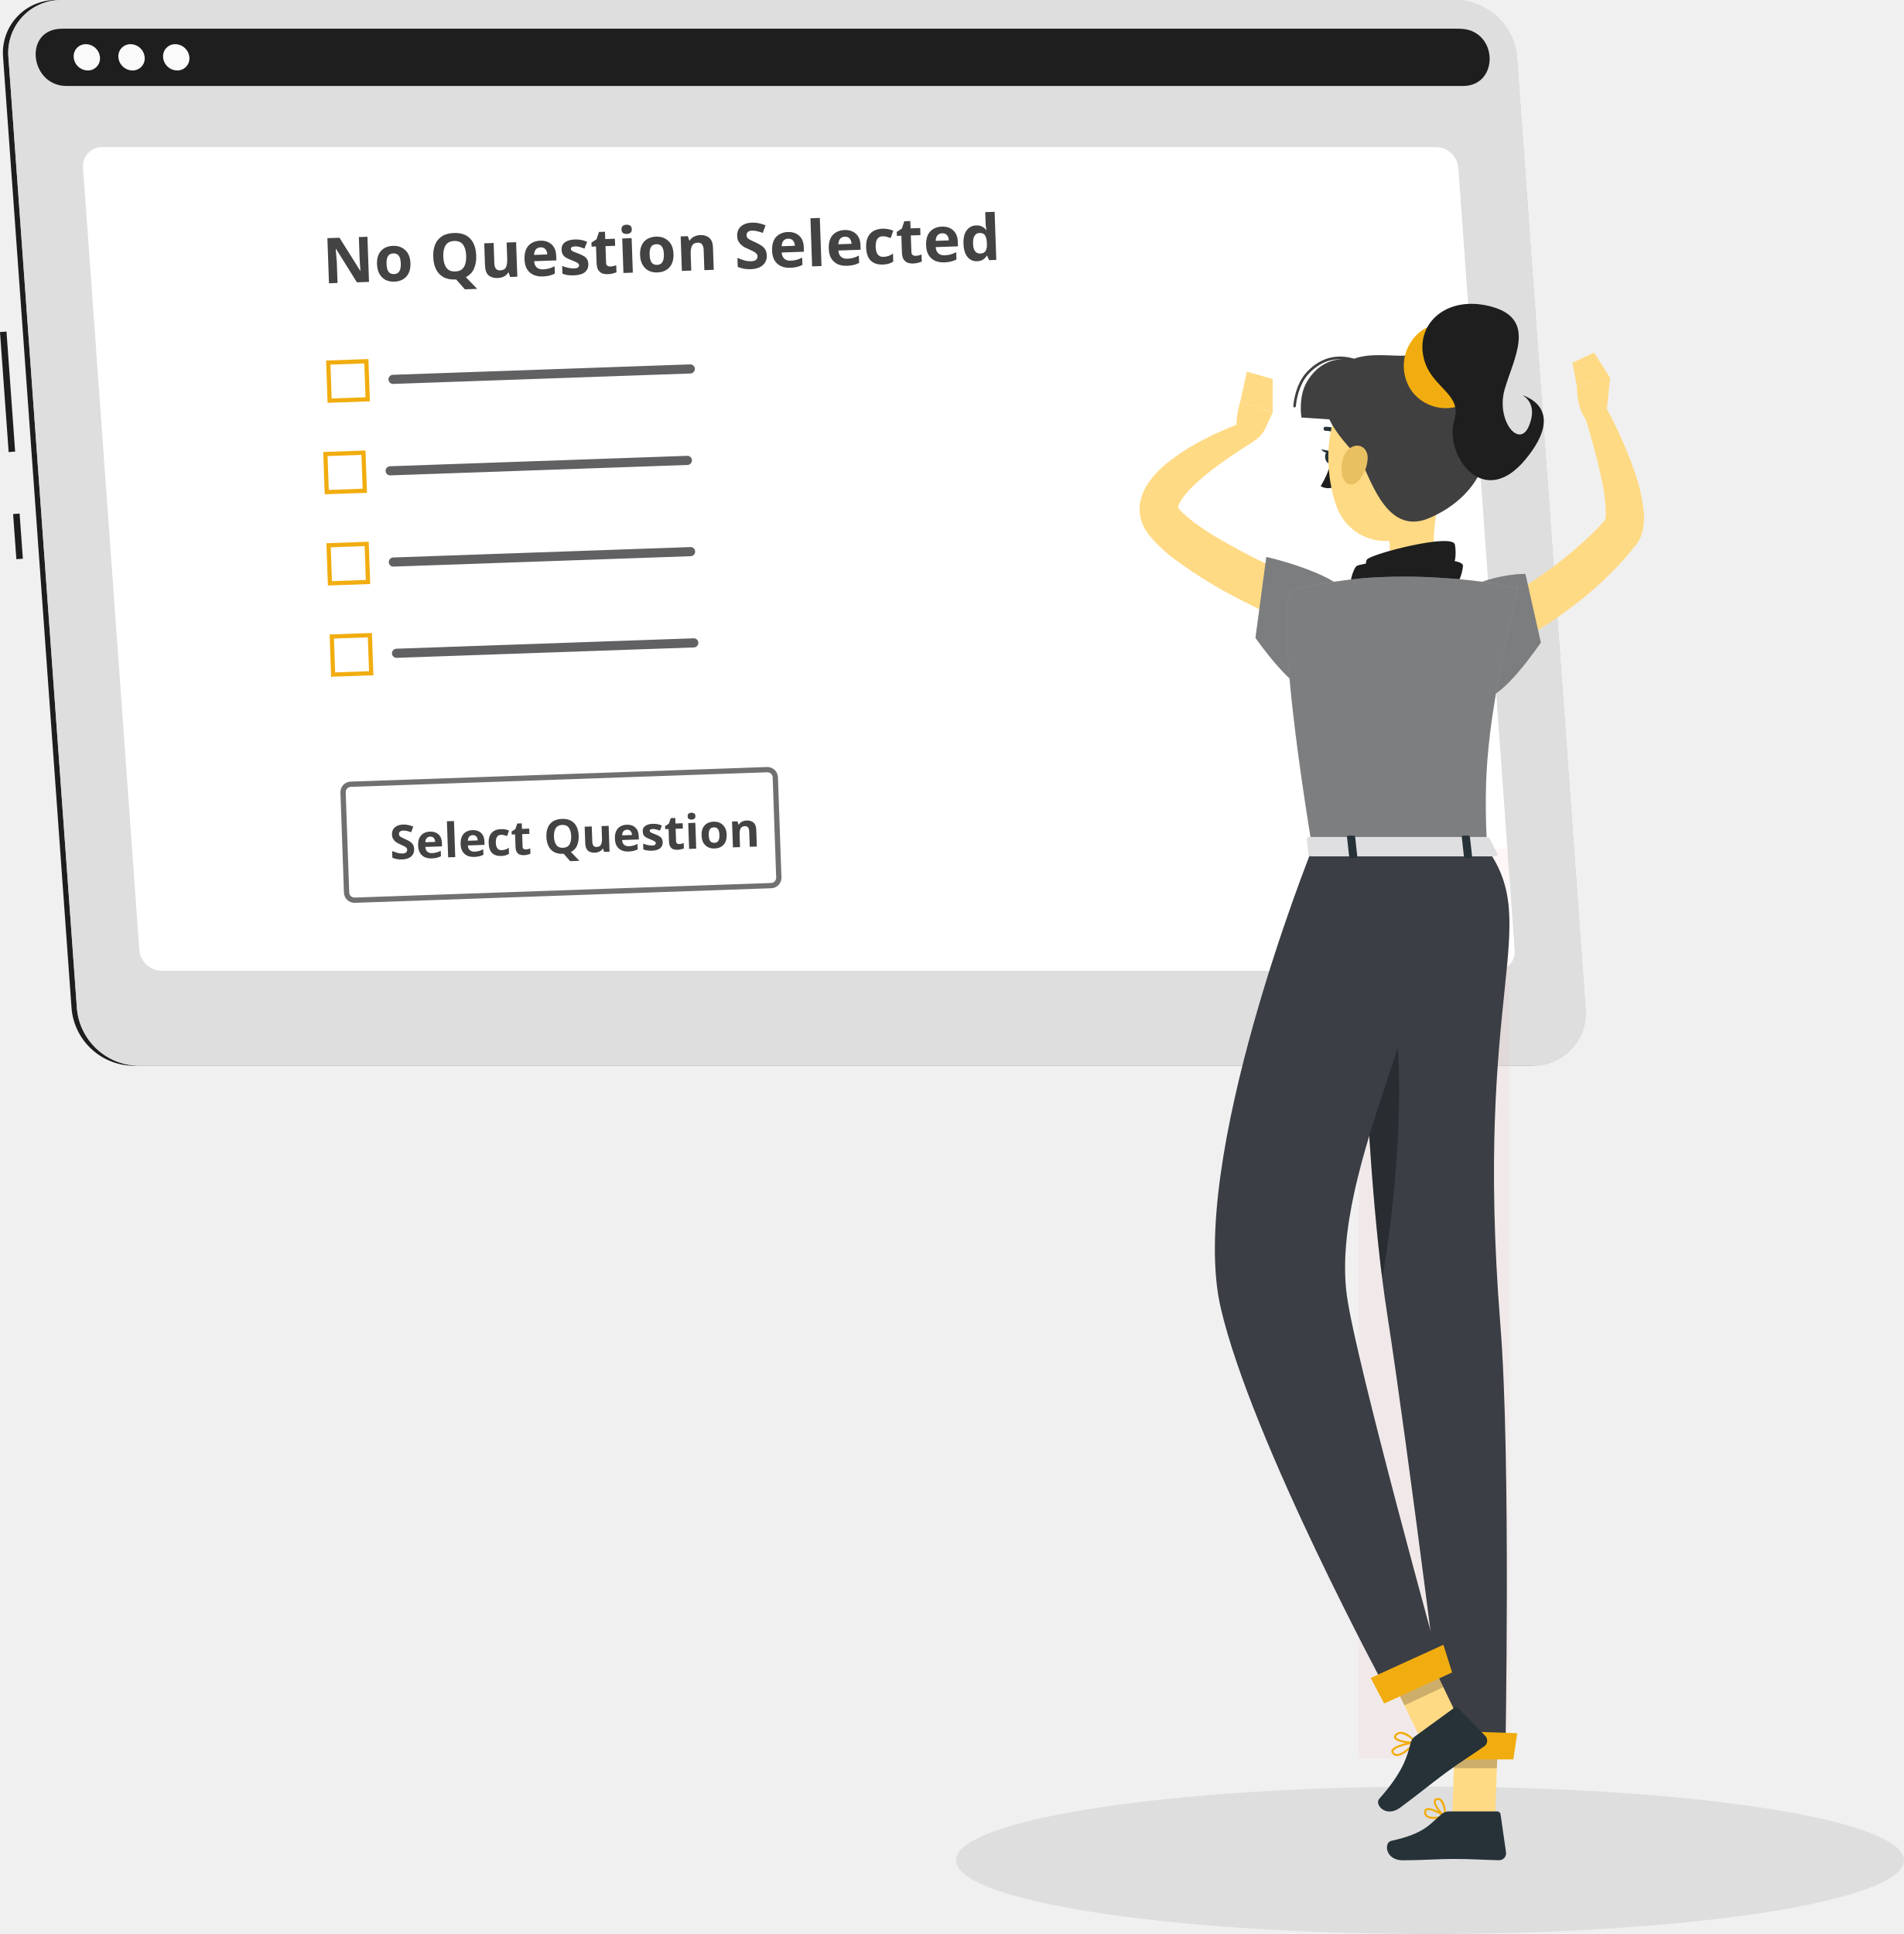
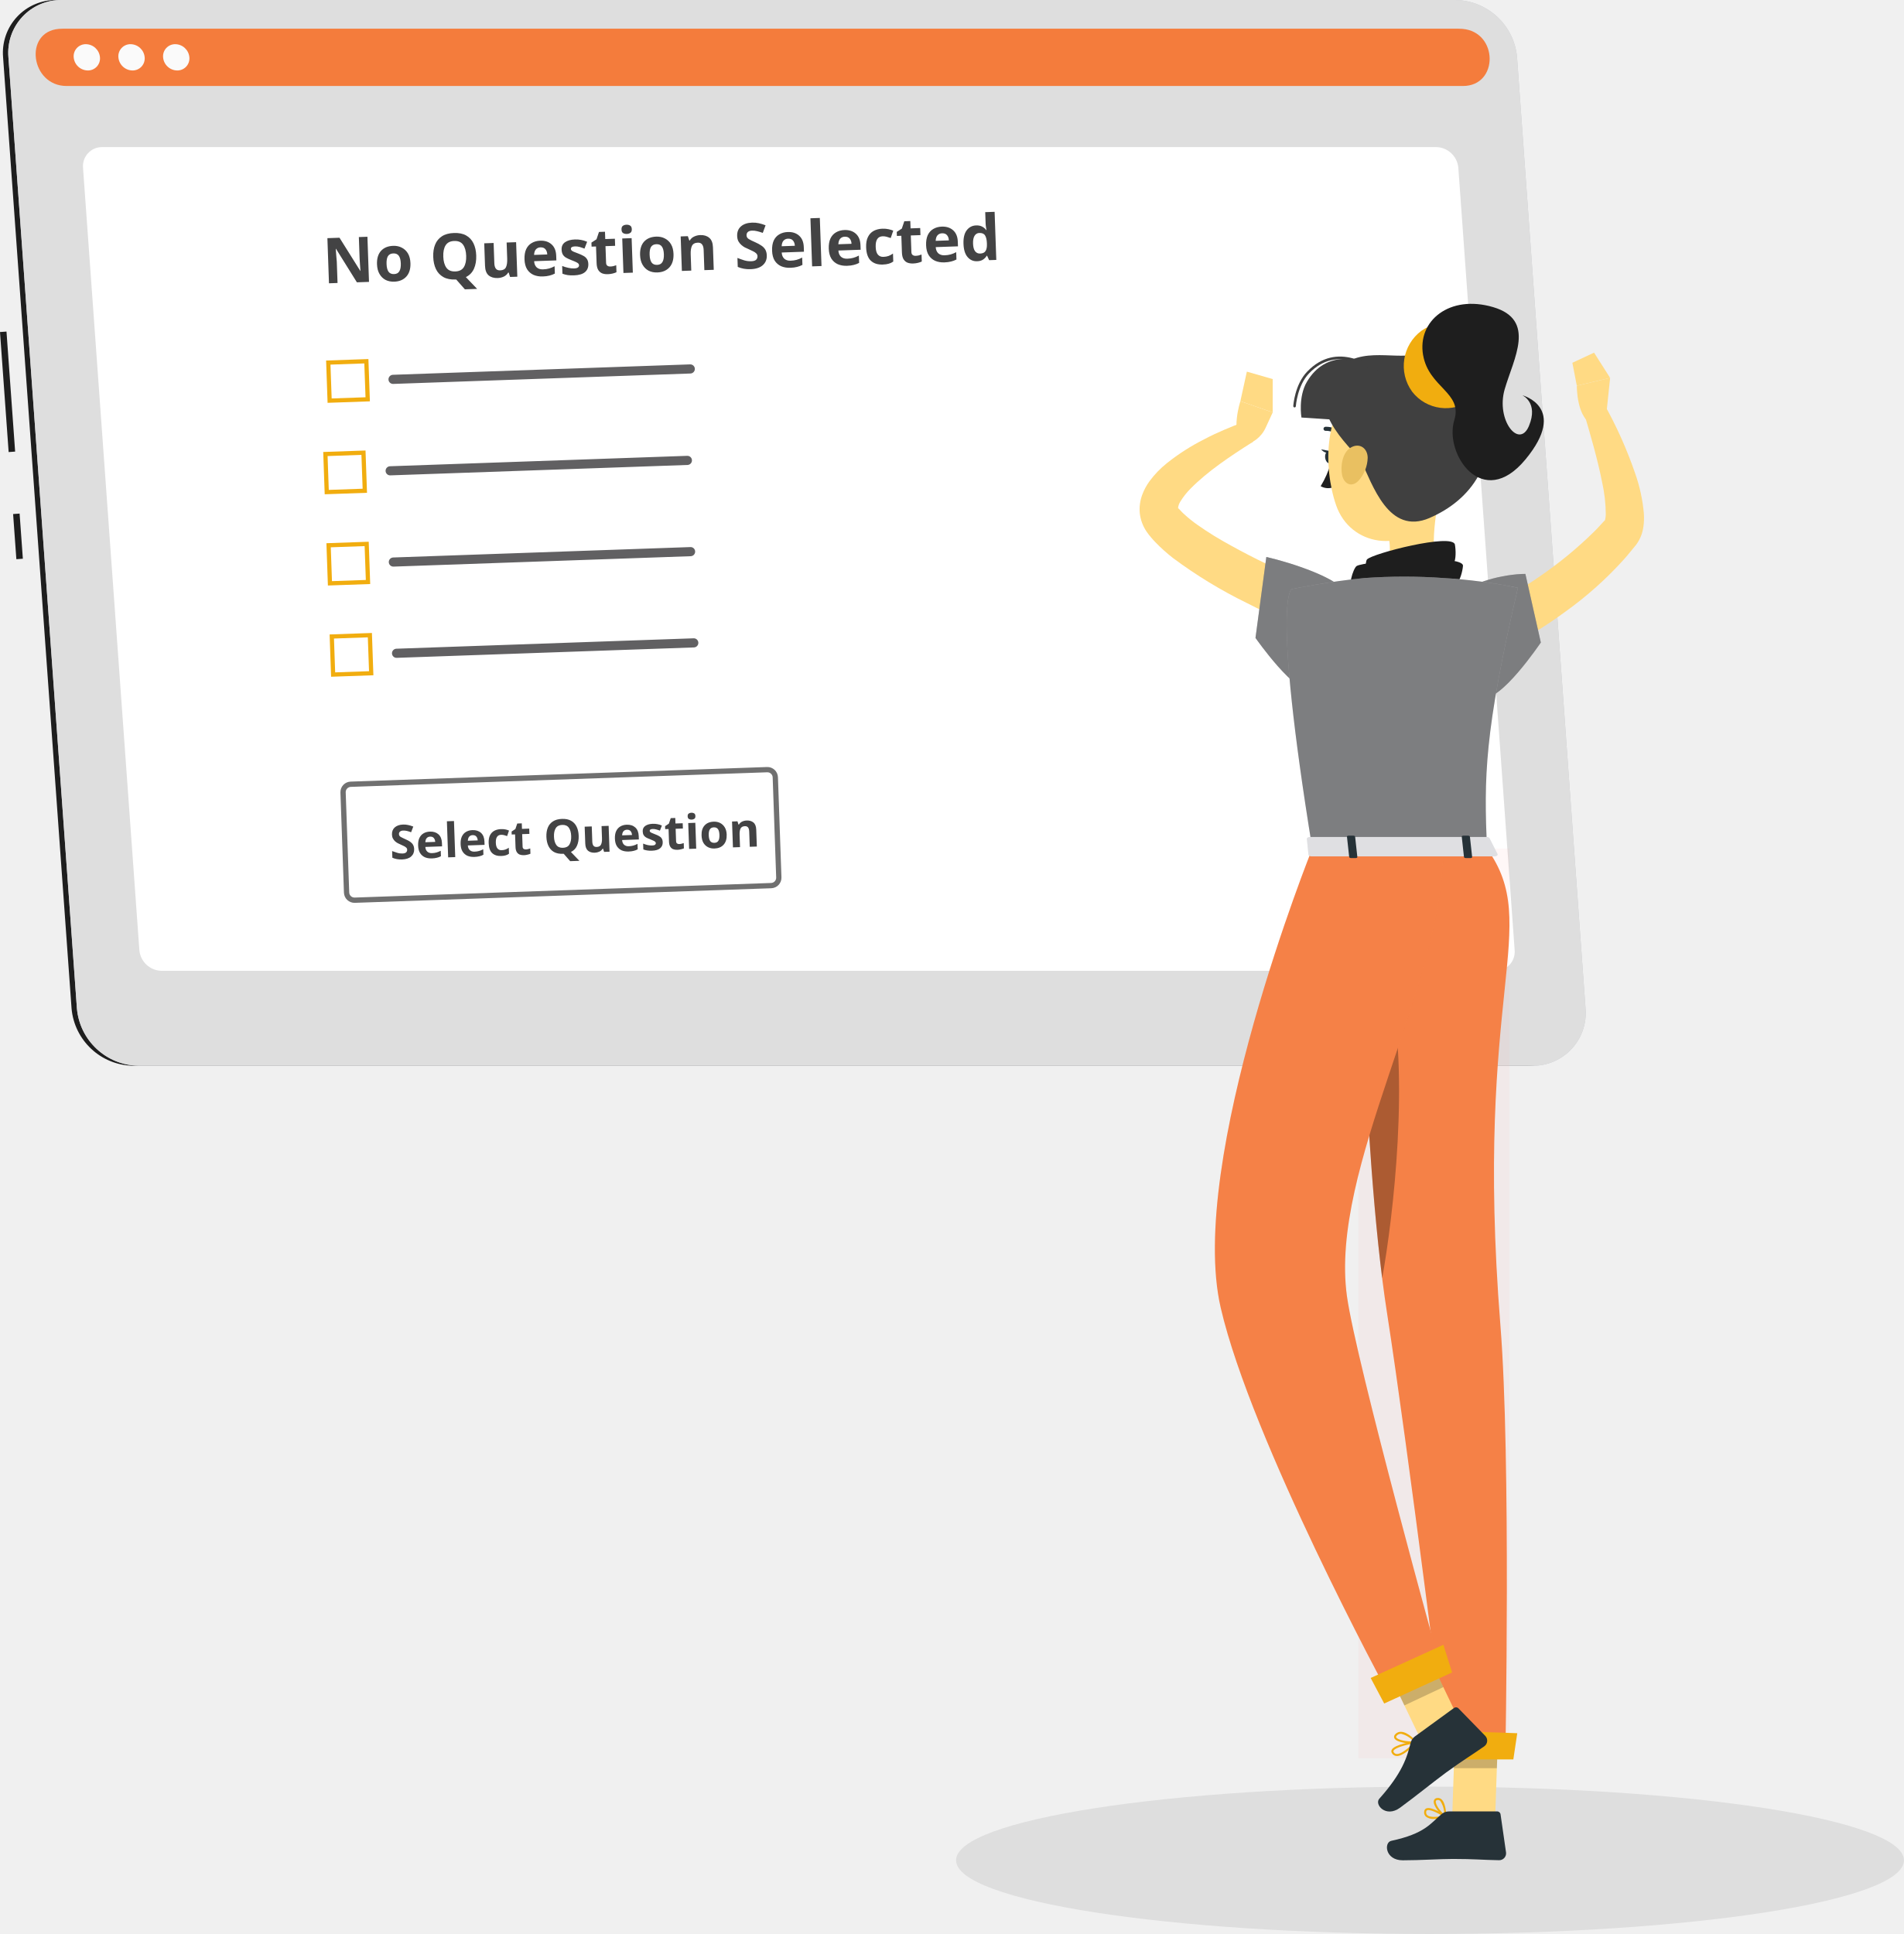
<svg xmlns="http://www.w3.org/2000/svg" width="360.84" height="366.566" viewBox="0 0 360.84 366.566">
  <defs>
    <clipPath id="clip-path">
      <rect id="Rectangle_2577" data-name="Rectangle 2577" width="8.477" height="9.727" fill="none" />
    </clipPath>
    <clipPath id="clip-path-2">
      <rect id="Rectangle_2579" data-name="Rectangle 2579" width="7.163" height="60.62" fill="none" />
    </clipPath>
    <clipPath id="clip-path-3">
      <rect id="Rectangle_2581" data-name="Rectangle 2581" width="11.719" height="12.235" fill="none" />
    </clipPath>
    <clipPath id="clip-path-4">
      <rect id="Rectangle_2582" data-name="Rectangle 2582" width="43.296" height="159.939" fill="none" />
    </clipPath>
    <clipPath id="clip-path-5">
      <rect id="Rectangle_2583" data-name="Rectangle 2583" width="17.707" height="25.436" fill="none" />
    </clipPath>
  </defs>
  <g id="No_Question_Selected" transform="translate(-127.211 -119.001)">
    <rect id="Rectangle_2521" data-name="Rectangle 2521" width="10.724" height="0.308" transform="translate(397.877 427.149)" fill="#ebebeb" />
    <path id="Path_13457" data-name="Path 13457" d="M235.757,363.931c0,7.715-40.215,13.968-89.823,13.968s-89.823-6.253-89.823-13.968,40.215-13.968,89.823-13.968,89.823,6.254,89.823,13.968" transform="translate(252.295 107.667)" fill="#dedede" />
    <rect id="Rectangle_2573" data-name="Rectangle 2573" width="1.233" height="22.809" transform="translate(127.211 181.934) rotate(-4.119)" fill="#1e1e1e" />
    <rect id="Rectangle_2574" data-name="Rectangle 2574" width="1.234" height="8.58" transform="translate(129.695 216.432) rotate(-4.123)" fill="#1e1e1e" />
    <g id="Group_4185" data-name="Group 4185">
      <path id="Path_13458" data-name="Path 13458" d="M392.413,298.464H128.222A11.9,11.9,0,0,1,116.576,287.6L103.6,107.329a10,10,0,0,1,10.081-10.863H377.867a11.9,11.9,0,0,1,11.647,10.863L402.5,287.6a10,10,0,0,1-10.082,10.865" transform="translate(24.196 22.537)" fill="#1e1e1e" />
      <path id="Path_13459" data-name="Path 13459" d="M393.234,298.464H129.043A11.9,11.9,0,0,1,117.4,287.6l-12.98-180.27A10,10,0,0,1,114.5,96.466H378.688a11.9,11.9,0,0,1,11.647,10.863L403.316,287.6a10,10,0,0,1-10.082,10.865" transform="translate(24.388 22.537)" fill="#c5c7cc" />
      <g id="Group_4220" data-name="Group 4220" transform="translate(128.776 119.001)">
        <path id="Path_13460" data-name="Path 13460" d="M393.234,298.464H129.043A11.9,11.9,0,0,1,117.4,287.6l-12.98-180.27A10,10,0,0,1,114.5,96.466H378.688a11.9,11.9,0,0,1,11.647,10.863L403.316,287.6a10,10,0,0,1-10.082,10.865" transform="translate(-104.388 -96.465)" fill="#dedede" />
        <rect id="Rectangle_2575" data-name="Rectangle 2575" width="298.957" height="201.999" transform="translate(0.001)" fill="none" />
      </g>
-       <path id="Path_13461" data-name="Path 13461" d="M378.1,100.869H113.905q-.448,0-.885.036c-6.754.556-5.374,10.829,1.442,10.829H379.1c6.816,0,6.716-10.272-.117-10.829q-.442-.035-.891-.036" transform="translate(25.371 23.566)" fill="#1e1e1e" />
+       <path id="Path_13461" data-name="Path 13461" d="M378.1,100.869H113.905q-.448,0-.885.036c-6.754.556-5.374,10.829,1.442,10.829H379.1c6.816,0,6.716-10.272-.117-10.829q-.442-.035-.891-.036" transform="translate(25.371 23.566)" fill="#f47c3c" />
      <path id="Path_13462" data-name="Path 13462" d="M119.423,105.744a2.287,2.287,0,0,1-2.312,2.491,2.719,2.719,0,0,1-2.67-2.491,2.287,2.287,0,0,1,2.312-2.491,2.719,2.719,0,0,1,2.67,2.491" transform="translate(26.735 24.122)" fill="#fafafa" />
      <path id="Path_13463" data-name="Path 13463" d="M126.291,105.744a2.287,2.287,0,0,1-2.312,2.491,2.719,2.719,0,0,1-2.67-2.491,2.287,2.287,0,0,1,2.312-2.491,2.719,2.719,0,0,1,2.67,2.491" transform="translate(28.339 24.122)" fill="#fafafa" />
      <path id="Path_13464" data-name="Path 13464" d="M133.159,105.744a2.287,2.287,0,0,1-2.312,2.491,2.719,2.719,0,0,1-2.67-2.491,2.287,2.287,0,0,1,2.312-2.491,2.719,2.719,0,0,1,2.67,2.491" transform="translate(29.944 24.122)" fill="#fafafa" />
      <path id="Path_13465" data-name="Path 13465" d="M383.548,275.191H130.774a4.3,4.3,0,0,1-4.221-3.939L115.877,123a3.616,3.616,0,0,1,3.655-3.939H372.306A4.3,4.3,0,0,1,376.527,123L387.2,271.252a3.616,3.616,0,0,1-3.655,3.939" transform="translate(27.069 27.817)" fill="#fff" />
      <path id="Path_13466" data-name="Path 13466" d="M256.166,212.088l-4.114-57.14-12.468-7.505h-34.3l4.656,64.646Z" transform="translate(47.959 34.446)" fill="#fff" />
      <g id="Group_4228" data-name="Group 4228" transform="matrix(0.999, -0.035, 0.035, 0.999, -1.756, 5.646)">
        <g id="Group_4227" data-name="Group 4227" transform="translate(-35 -3)">
          <g id="Rectangle_2587" data-name="Rectangle 2587" transform="translate(219.211 271.285)" fill="#fff" stroke="#707070" stroke-width="1">
            <rect width="83" height="23" rx="2" stroke="none" />
            <rect x="0.5" y="0.5" width="82" height="22" rx="1.5" fill="none" />
          </g>
          <text id="Select_Question" data-name="Select Question" transform="translate(228.211 286.285)" fill="#434344" font-size="9" font-family="NunitoSans-Bold, Nunito Sans" font-weight="700">
            <tspan x="0" y="0">Select Question</tspan>
          </text>
        </g>
        <g id="Group_4223" data-name="Group 4223" transform="translate(184.211 188.33)">
          <g id="Group_4137" data-name="Group 4137" transform="translate(0.153 0)">
            <path id="Path_13267" data-name="Path 13267" d="M463.025,146.12H455v8.025h8.025Zm-.8,7.223H455.8v-6.42h6.42Z" transform="translate(-455 -146.12)" fill="#f1ad0f" />
            <rect id="Rectangle_2410" data-name="Rectangle 2410" width="58.12" height="1.731" rx="0.866" transform="translate(11.692 3.147)" fill="#616062" />
          </g>
          <g id="Group_4224" data-name="Group 4224" transform="translate(-1.001 17.31)">
            <path id="Path_13267-2" data-name="Path 13267" d="M463.025,146.12H455v8.025h8.025Zm-.8,7.223H455.8v-6.42h6.42Z" transform="translate(-455 -146.12)" fill="#f1ad0f" />
            <rect id="Rectangle_2410-2" data-name="Rectangle 2410" width="58.12" height="1.731" rx="0.866" transform="translate(11.692 3.147)" fill="#616062" />
          </g>
          <g id="Group_4225" data-name="Group 4225" transform="translate(-1.001 34.62)">
            <path id="Path_13267-3" data-name="Path 13267" d="M463.025,146.12H455v8.025h8.025Zm-.8,7.223H455.8v-6.42h6.42Z" transform="translate(-455 -146.12)" fill="#f1ad0f" />
            <rect id="Rectangle_2410-3" data-name="Rectangle 2410" width="58.12" height="1.731" rx="0.866" transform="translate(11.692 3.147)" fill="#616062" />
          </g>
          <g id="Group_4226" data-name="Group 4226" transform="translate(-1.001 51.93)">
            <path id="Path_13267-4" data-name="Path 13267" d="M463.025,146.12H455v8.025h8.025Zm-.8,7.223H455.8v-6.42h6.42Z" transform="translate(-455 -146.12)" fill="#f1ad0f" />
            <rect id="Rectangle_2410-4" data-name="Rectangle 2410" width="58.12" height="1.731" rx="0.866" transform="translate(11.692 3.147)" fill="#616062" />
          </g>
        </g>
        <text id="No_Question_Selected-2" data-name="No Question Selected" transform="translate(184.342 173.713)" fill="#434344" font-size="12" font-family="NunitoSans-Bold, Nunito Sans" font-weight="700">
          <tspan x="0" y="0">No Question Selected</tspan>
        </text>
      </g>
    </g>
    <g id="Group_4214" data-name="Group 4214" transform="translate(343.179 176.589)">
      <g id="Group_4218" data-name="Group 4218" transform="translate(0 0)">
        <path id="Path_13481" data-name="Path 13481" d="M353.688,117.023c.87-.436,1.906-1,2.864-1.525.976-.536,1.947-1.1,2.9-1.677,1.906-1.173,3.826-2.333,5.65-3.621a75.031,75.031,0,0,0,10.228-8.418c.406-.372.752-.784,1.128-1.176l.554-.6.278-.3.139-.15c.036-.039.028-.03.011-.008l-.031.048c-.139.259-.023.181.03-.07a5.311,5.311,0,0,0,.137-1.061,29.2,29.2,0,0,0-.709-6.146c-.866-4.364-2.177-8.851-3.474-13.248l3.78-1.658a79.751,79.751,0,0,1,5.946,13.229,31,31,0,0,1,1.672,7.679,11.884,11.884,0,0,1-.081,2.443,7.4,7.4,0,0,1-1.19,3.194l-.161.225-.126.163-.15.183-.3.364-.6.73c-.406.48-.79.987-1.221,1.437a69.212,69.212,0,0,1-11.071,9.876c-1.982,1.449-4.008,2.824-6.112,4.076q-1.572.951-3.188,1.834c-1.093.608-2.132,1.136-3.373,1.718Z" transform="translate(-289.212 -58.57)" fill="#ffda84" />
        <path id="Path_13482" data-name="Path 13482" d="M344.741,353.168a9.885,9.885,0,0,0,2.151-.292.192.192,0,0,0,.062-.348c-.279-.184-2.754-1.781-3.7-1.352a.658.658,0,0,0-.384.543,1.1,1.1,0,0,0,.32,1.025,2.33,2.33,0,0,0,1.553.424m1.605-.567c-1.418.283-2.486.234-2.9-.142a.728.728,0,0,1-.2-.687.274.274,0,0,1,.161-.244c.5-.226,1.926.463,2.935,1.073" transform="translate(-288.918 -66.001)" fill="#f1ad0f" />
        <path id="Path_13483" data-name="Path 13483" d="M346.9,352.828a.183.183,0,0,0,.1-.026.192.192,0,0,0,.1-.166c0-.1-.012-2.446-.9-3.23a1,1,0,0,0-.817-.258.672.672,0,0,0-.65.538c-.184.918,1.3,2.676,2.075,3.118a.2.2,0,0,0,.1.024m-1.386-3.3a.623.623,0,0,1,.427.169,4.415,4.415,0,0,1,.755,2.566c-.775-.619-1.7-1.94-1.588-2.5.018-.091.071-.2.318-.231a.675.675,0,0,1,.088-.006" transform="translate(-288.968 -65.948)" fill="#f1ad0f" />
        <path id="Path_13484" data-name="Path 13484" d="M345.778,93.114c-.948,4.835-2.946,14.629.438,17.856,0,0-1.322,4.905-10.307,4.905-9.879,0-4.721-4.905-4.721-4.905,5.393-1.287,5.253-5.287,4.314-9.045Z" transform="translate(-288.564 -58.996)" fill="#ffda84" />
        <path id="Path_13485" data-name="Path 13485" d="M329.264,113.318c-1.551.21-.232-3.808.4-4.223,1.455-.962,20.285-2.325,20.162-.04-.078.984-.54,2.9-1.363,3.555s-5.661-1.318-19.2.708" transform="translate(-288.529 -59.395)" fill="#1e1e1e" />
        <path id="Path_13486" data-name="Path 13486" d="M332.409,111.87c-1.232.416-1.115-3.632-.7-4.119.971-1.127,16.212-5.042,16.665-2.826.174.956.258,2.867-.266,3.608s-5-.485-15.7,3.337" transform="translate(-288.607 -59.298)" fill="#1e1e1e" />
        <path id="Path_13487" data-name="Path 13487" d="M326.519,84.1a.385.385,0,0,1-.322-.141,3.074,3.074,0,0,0-2.52-1.195.386.386,0,0,1-.084-.768,3.829,3.829,0,0,1,3.2,1.474.386.386,0,0,1-.275.629" transform="translate(-288.385 -58.694)" fill="#263238" />
        <path id="Path_13488" data-name="Path 13488" d="M324.618,89.049a17.541,17.541,0,0,1-1.921,4.4,2.827,2.827,0,0,0,2.375.208Z" transform="translate(-288.37 -58.886)" fill="#1e1e1e" />
        <path id="Path_13489" data-name="Path 13489" d="M325.117,87.8c.064.654-.231,1.218-.658,1.261s-.827-.454-.891-1.109.231-1.218.658-1.26.827.454.891,1.108" transform="translate(-288.394 -58.822)" fill="#263238" />
        <path id="Path_13490" data-name="Path 13490" d="M324.4,86.7l-1.616-.3s.927,1.148,1.616.3" transform="translate(-288.373 -58.814)" fill="#263238" />
        <path id="Path_13491" data-name="Path 13491" d="M356.473,352.206h-8.149l.639-18.871h8.149Z" transform="translate(-289.066 -65.519)" fill="#ffda84" />
        <path id="Path_13492" data-name="Path 13492" d="M347.334,351.763h9.154a.645.645,0,0,1,.651.556l1.043,7.244a1.309,1.309,0,0,1-1.307,1.449c-3.192-.054-4.73-.242-8.756-.242-2.477,0-6.1.258-9.516.258-3.345,0-3.6-3.383-2.178-3.689,6.387-1.374,7.395-3.268,9.547-5.074a2.127,2.127,0,0,1,1.362-.5" transform="translate(-288.721 -66.019)" fill="#263238" />
        <g id="Group_4188" data-name="Group 4188" transform="translate(59.57 267.822)" opacity="0.2">
          <g id="Group_4187" data-name="Group 4187">
            <g id="Group_4186" data-name="Group 4186" clip-path="url(#clip-path)">
              <path id="Path_13493" data-name="Path 13493" d="M357.123,333.341H348.97l-.325,9.727H356.8Z" transform="translate(-348.645 -333.341)" />
            </g>
          </g>
        </g>
        <path id="Path_13494" data-name="Path 13494" d="M322.4,121.951a159.692,159.692,0,0,1-14.642-6.571,88.243,88.243,0,0,1-14.013-8.536,32.094,32.094,0,0,1-3.329-2.987c-.27-.292-.543-.562-.809-.9a12.7,12.7,0,0,1-.853-1.1,7.764,7.764,0,0,1-1.3-3.511,7.932,7.932,0,0,1,.478-3.522,10.722,10.722,0,0,1,1.369-2.537,18.154,18.154,0,0,1,3.3-3.424,40.721,40.721,0,0,1,7.1-4.539c1.206-.641,2.435-1.218,3.681-1.749s2.473-1.041,3.8-1.5l1.728,3.748c-4.244,2.674-8.639,5.613-11.871,8.91a13.372,13.372,0,0,0-1.9,2.422c-.463.766-.457,1.34-.378,1.295.04,0,.024-.018.138.1l.386.415c.146.173.351.352.536.53a24.782,24.782,0,0,0,2.625,2.11,62.572,62.572,0,0,0,6.259,3.862c2.193,1.218,4.449,2.383,6.747,3.489,4.585,2.2,9.337,4.309,14,6.239Z" transform="translate(-287.412 -58.669)" fill="#ffda84" />
        <path id="Path_13495" data-name="Path 13495" d="M311.815,82.06l1.347-2.922-6.125-2.127s-1.908,5.742.367,8.392a5.877,5.877,0,0,0,4.411-3.343" transform="translate(-287.925 -58.559)" fill="#ffda84" />
        <path id="Path_13496" data-name="Path 13496" d="M313.183,72.664l-4.9-1.412-1.229,5.6,6.125,2.127Z" transform="translate(-287.946 -58.402)" fill="#ffda84" />
        <path id="Path_13497" data-name="Path 13497" d="M378.194,79.3l.714-6.829L372.6,73.953s-.093,6.4,3.246,7.422Z" transform="translate(-289.725 -58.435)" fill="#ffda84" />
        <path id="Path_13498" data-name="Path 13498" d="M375.843,67.555l-4.112,1.92.841,4.344,6.312-1.484Z" transform="translate(-289.702 -58.302)" fill="#ffda84" />
        <path id="Path_13499" data-name="Path 13499" d="M346.906,83c.3,8.081.6,11.5-3.057,16.019-5.493,6.8-15.485,5.4-18.19-2.431-2.436-7.047-2.512-19.08,5.037-23.051A11.03,11.03,0,0,1,346.906,83" transform="translate(-288.411 -58.429)" fill="#ffda84" />
        <path id="Path_13500" data-name="Path 13500" d="M343.364,98.844c7.934-3.428,13.152-10.658,10.949-21.961C352.205,66.069,344.9,65,341.889,67.244s-10.533-1.1-15.044,2.7c-7.816,6.577-.426,13.668,3.422,17.87,2.3,4.726,5.311,14.4,13.1,11.034" transform="translate(-288.389 -58.267)" fill="#404040" />
        <path id="Path_13501" data-name="Path 13501" d="M340.491,74.822a8.062,8.062,0,1,0,1.775-11.592,8.3,8.3,0,0,0-1.775,11.592" transform="translate(-288.811 -58.148)" fill="#f1ad0f" />
        <path id="Path_13502" data-name="Path 13502" d="M342.648,67.777c-1.145-6.515,5.021-11.54,13.266-9.112S359.8,68.4,358.107,74.24s2.746,11.4,4.6,6.951-1.263-5.818-1.263-5.818,8.755,2.27.622,12.139-15.495-1.028-13.5-7.46c1.609-5.2-4.831-6.114-5.914-12.275" transform="translate(-288.908 -58.044)" fill="#1e1e1e" />
        <path id="Path_13503" data-name="Path 13503" d="M333.765,70.532C330,68.569,323.627,66.981,320,73.084c-1.715,2.886-1.051,6.8-1.051,6.8l11.08.737Z" transform="translate(-288.265 -58.335)" fill="#404040" />
        <path id="Path_13504" data-name="Path 13504" d="M317.605,77.956h-.016a.244.244,0,0,1-.228-.258c.011-.166.278-4.08,2.64-6.535,5.71-5.932,12.4-1.012,14.319.638a.243.243,0,0,1-.317.369c-1.834-1.579-8.238-6.294-13.651-.669-2.238,2.324-2.5,6.188-2.506,6.227a.243.243,0,0,1-.242.228" transform="translate(-288.225 -58.323)" fill="#404040" />
        <path id="Path_13505" data-name="Path 13505" d="M331.715,88.016a6.743,6.743,0,0,1-1.611,4.161c-1.344,1.572-2.884.8-3.24-.946-.318-1.569,0-4.278,1.7-5.227,1.674-.936,3.167.212,3.154,2.012" transform="translate(-288.48 -58.794)" fill="#e9c061" />
-         <path id="Path_13506" data-name="Path 13506" d="M330.053,164.169s.519,56.565,5.426,88.086c3.963,25.459,11.3,84.335,11.3,84.335H357.89s1.086-56.839-.926-82.019c-5.091-63.719,8.046-75.632-2.555-90.4Z" transform="translate(-288.57 -60.925)" fill="#263238" />
+         <path id="Path_13506" data-name="Path 13506" d="M330.053,164.169s.519,56.565,5.426,88.086c3.963,25.459,11.3,84.335,11.3,84.335H357.89s1.086-56.839-.926-82.019c-5.091-63.719,8.046-75.632-2.555-90.4Z" transform="translate(-288.57 -60.925)" fill="#f47c3c" />
        <g id="Group_4191" data-name="Group 4191" transform="translate(41.483 103.244)" opacity="0.1">
          <path id="Path_13507" data-name="Path 13507" d="M330.053,164.169s.519,56.565,5.426,88.086c3.963,25.459,11.3,84.335,11.3,84.335H357.89s1.086-56.839-.926-82.019c-5.091-63.719,8.046-75.632-2.555-90.4Z" transform="translate(-330.053 -164.168)" fill="#fff" />
          <rect id="Rectangle_2578" data-name="Rectangle 2578" width="28.622" height="172.421" fill="#ffb1b1" />
        </g>
        <g id="Group_4194" data-name="Group 4194" transform="translate(42.022 124.088)" opacity="0.3">
          <g id="Group_4193" data-name="Group 4193">
            <g id="Group_4192" data-name="Group 4192" clip-path="url(#clip-path-2)">
              <path id="Path_13508" data-name="Path 13508" d="M335.909,190.414c3.9,17.073.788,43.963-1.343,55.8-2.257-17.978-3.4-41.278-3.96-58.351,2.014-3.269,3.921-3.483,5.3,2.549" transform="translate(-330.607 -185.595)" />
            </g>
          </g>
        </g>
        <path id="Path_13509" data-name="Path 13509" d="M345.679,341.477h14.154l.743-4.965L345.6,336Z" transform="translate(-288.992 -65.591)" fill="#f1ad0f" />
        <path id="Path_13510" data-name="Path 13510" d="M349.8,114.969c1.331-2.647,8.488-4.313,12.4-4.307l2.928,13S357.337,135.231,354.1,134c-3.829-1.447-7.146-13.364-4.293-19.036" transform="translate(-289.077 -59.472)" fill="#7c7d7f" />
        <g id="Group_4197" data-name="Group 4197" transform="translate(59.652 51.19)" opacity="0.4">
          <g id="Group_4196" data-name="Group 4196" transform="translate(0 0)">
            <path id="Path_13511" data-name="Path 13511" d="M349.8,114.969c1.331-2.647,8.488-4.313,12.4-4.307l2.928,13S357.337,135.231,354.1,134c-3.829-1.447-7.146-13.364-4.293-19.036" transform="translate(-348.73 -110.662)" fill="#7c7d7f" />
            <rect id="Rectangle_2580" data-name="Rectangle 2580" width="16.401" height="23.433" transform="translate(0.001 0)" fill="none" />
          </g>
        </g>
        <path id="Path_13512" data-name="Path 13512" d="M341.219,338.353a.192.192,0,0,0,.007-.192.2.2,0,0,0-.2-.1c-.41.061-4.01.633-4.5,1.662a.621.621,0,0,0,.038.608,1.07,1.07,0,0,0,.835.554c1.18.122,2.884-1.516,3.8-2.5a.163.163,0,0,0,.022-.03m-4.319,1.5c.333-.546,2.195-1.049,3.616-1.31-1.283,1.306-2.414,2.032-3.074,1.963a.693.693,0,0,1-.544-.369.241.241,0,0,1-.02-.245.4.4,0,0,1,.021-.039" transform="translate(-288.744 -65.647)" fill="#f1ad0f" />
        <path id="Path_13513" data-name="Path 13513" d="M341.235,338.3a.175.175,0,0,0,.017-.039.191.191,0,0,0-.036-.188c-.06-.071-1.5-1.734-2.834-1.82a1.4,1.4,0,0,0-1.06.359c-.4.359-.365.67-.266.868.422.835,3.01,1.126,4.053.909a.2.2,0,0,0,.126-.089m-3.809-1.225a.807.807,0,0,1,.154-.175,1.008,1.008,0,0,1,.777-.262,4.465,4.465,0,0,1,2.318,1.421c-1.153.1-3.021-.253-3.275-.754a.216.216,0,0,1,.025-.231" transform="translate(-288.758 -65.598)" fill="#f1ad0f" />
        <path id="Path_13514" data-name="Path 13514" d="M349.647,334.338l-7.453,3.311-3.321-6.912-4.34-9.051-.509-1.053,7.444-3.315.576,1.184,4.208,8.765Z" transform="translate(-288.678 -65.084)" fill="#ffda84" />
        <g id="Group_4200" data-name="Group 4200" transform="translate(45.855 253.417)" opacity="0.2">
          <g id="Group_4199" data-name="Group 4199">
            <g id="Group_4198" data-name="Group 4198" clip-path="url(#clip-path-3)">
              <path id="Path_13515" data-name="Path 13515" d="M346.266,327.3l-7.379,3.47-4.34-9.052,7.511-3.183Z" transform="translate(-334.547 -318.534)" />
            </g>
          </g>
        </g>
-         <path id="Path_13516" data-name="Path 13516" d="M320.554,164.169s-23.809,59.183-17.356,87.052c5.832,25.187,31.621,72.887,31.621,72.887l9.972-5.005s-15.944-57.581-17.674-70.09c-3.364-24.34,18.266-58.7,18.266-84.844Z" transform="translate(-287.811 -60.925)" fill="#263238" />
+         <path id="Path_13516" data-name="Path 13516" d="M320.554,164.169s-23.809,59.183-17.356,87.052c5.832,25.187,31.621,72.887,31.621,72.887l9.972-5.005s-15.944-57.581-17.674-70.09c-3.364-24.34,18.266-58.7,18.266-84.844Z" transform="translate(-287.811 -60.925)" fill="#f47c3c" />
        <g id="Group_4203" data-name="Group 4203" transform="translate(14.278 103.244)" opacity="0.1">
          <g id="Group_4202" data-name="Group 4202">
            <g id="Group_4201" data-name="Group 4201" clip-path="url(#clip-path-4)">
              <path id="Path_13517" data-name="Path 13517" d="M320.554,164.169s-23.809,59.183-17.356,87.052c5.832,25.187,31.621,72.887,31.621,72.887l9.972-5.005s-15.944-57.581-17.674-70.09c-3.364-24.34,18.266-58.7,18.266-84.844Z" transform="translate(-302.089 -164.169)" fill="#ffb1b1" />
            </g>
          </g>
        </g>
        <path id="Path_13518" data-name="Path 13518" d="M340.86,337l7.4-5.388a.648.648,0,0,1,.854.067l5.106,5.243a1.31,1.31,0,0,1-.2,1.941c-2.613,1.834-3.967,2.588-7.222,4.957-2,1.457-5.993,4.68-8.758,6.693-2.7,1.968-4.9-.615-3.932-1.7,4.355-4.868,5.273-7.879,5.949-10.606A2.128,2.128,0,0,1,340.86,337" transform="translate(-288.674 -65.468)" fill="#263238" />
        <path id="Path_13519" data-name="Path 13519" d="M335,330.431l12.871-5.887-1.651-5.246-13.783,6.288Z" transform="translate(-288.635 -65.138)" fill="#f1ad0f" />
        <path id="Path_13520" data-name="Path 13520" d="M327.087,114.217c-1.068-2.764-10.368-5.8-15.032-6.854L310,122.7s7.619,10.95,10.964,10.044c3.951-1.069,8.407-12.608,6.119-18.53" transform="translate(-288.026 -59.383)" fill="#7c7d7f" />
        <g id="Group_4206" data-name="Group 4206" transform="translate(21.978 47.98)" opacity="0.4">
          <g id="Group_4205" data-name="Group 4205">
            <g id="Group_4204" data-name="Group 4204" clip-path="url(#clip-path-5)">
              <path id="Path_13521" data-name="Path 13521" d="M327.087,114.217c-1.068-2.764-10.368-5.8-15.032-6.854L310,122.7s7.619,10.95,10.964,10.044c3.951-1.069,8.407-12.608,6.119-18.53" transform="translate(-310.004 -107.363)" fill="#7c7d7f" />
            </g>
          </g>
        </g>
        <path id="Path_13522" data-name="Path 13522" d="M317.039,113.548s-3.882,1.367,3.894,49.182h33.1c-.556-13.47-.571-21.775,5.867-49.419a97.743,97.743,0,0,0-14.054-1.851,105.3,105.3,0,0,0-15.029,0c-6.455.59-13.774,2.088-13.774,2.088" transform="translate(-288.19 -59.487)" fill="#d1d2d5" />
        <g id="Group_4209" data-name="Group 4209" transform="translate(27.879 51.702)" opacity="0.4">
          <path id="Path_13523" data-name="Path 13523" d="M317.039,113.548s-3.882,1.367,3.894,49.182h33.1c-.556-13.47-.571-21.775,5.867-49.419a97.743,97.743,0,0,0-14.054-1.851,105.3,105.3,0,0,0-15.029,0c-6.455.59-13.774,2.088-13.774,2.088" transform="translate(-316.07 -111.187)" />
          <rect id="Rectangle_2584" data-name="Rectangle 2584" width="43.826" height="51.541" transform="translate(0)" fill="rgba(0,0,0,0)" />
        </g>
        <path id="Path_13524" data-name="Path 13524" d="M354.632,162.166l1.492,2.962c.116.23-.157.464-.539.464H320.877c-.3,0-.545-.146-.564-.334l-.3-2.962c-.02-.205.238-.378.564-.378h33.515a.6.6,0,0,1,.539.248" transform="translate(-288.297 -60.864)" fill="#d1d2d5" />
        <g id="Group_4212" data-name="Group 4212" transform="translate(31.715 101.054)" opacity="0.3">
          <path id="Path_13525" data-name="Path 13525" d="M354.632,162.166l1.492,2.962c.116.23-.157.464-.539.464H320.877c-.3,0-.545-.146-.564-.334l-.3-2.962c-.02-.205.238-.378.564-.378h33.515a.6.6,0,0,1,.539.248" transform="translate(-320.013 -161.918)" fill="#fff" />
          <rect id="Rectangle_2585" data-name="Rectangle 2585" width="36.138" height="3.674" transform="translate(0.001)" fill="none" />
        </g>
        <path id="Path_13526" data-name="Path 13526" d="M350.95,165.906h.9c.178,0,.314-.092.3-.2l-.421-3.85c-.013-.113-.168-.2-.347-.2h-.9c-.179,0-.314.091-.3.2l.421,3.85c.013.112.168.2.347.2" transform="translate(-289.117 -60.857)" fill="#263238" />
        <path id="Path_13527" data-name="Path 13527" d="M328.587,165.906h.9c.179,0,.314-.092.3-.2l-.42-3.85c-.013-.113-.168-.2-.348-.2h-.9c-.18,0-.315.091-.3.2l.42,3.85c.013.112.168.2.348.2" transform="translate(-288.509 -60.857)" fill="#263238" />
      </g>
    </g>
  </g>
</svg>
